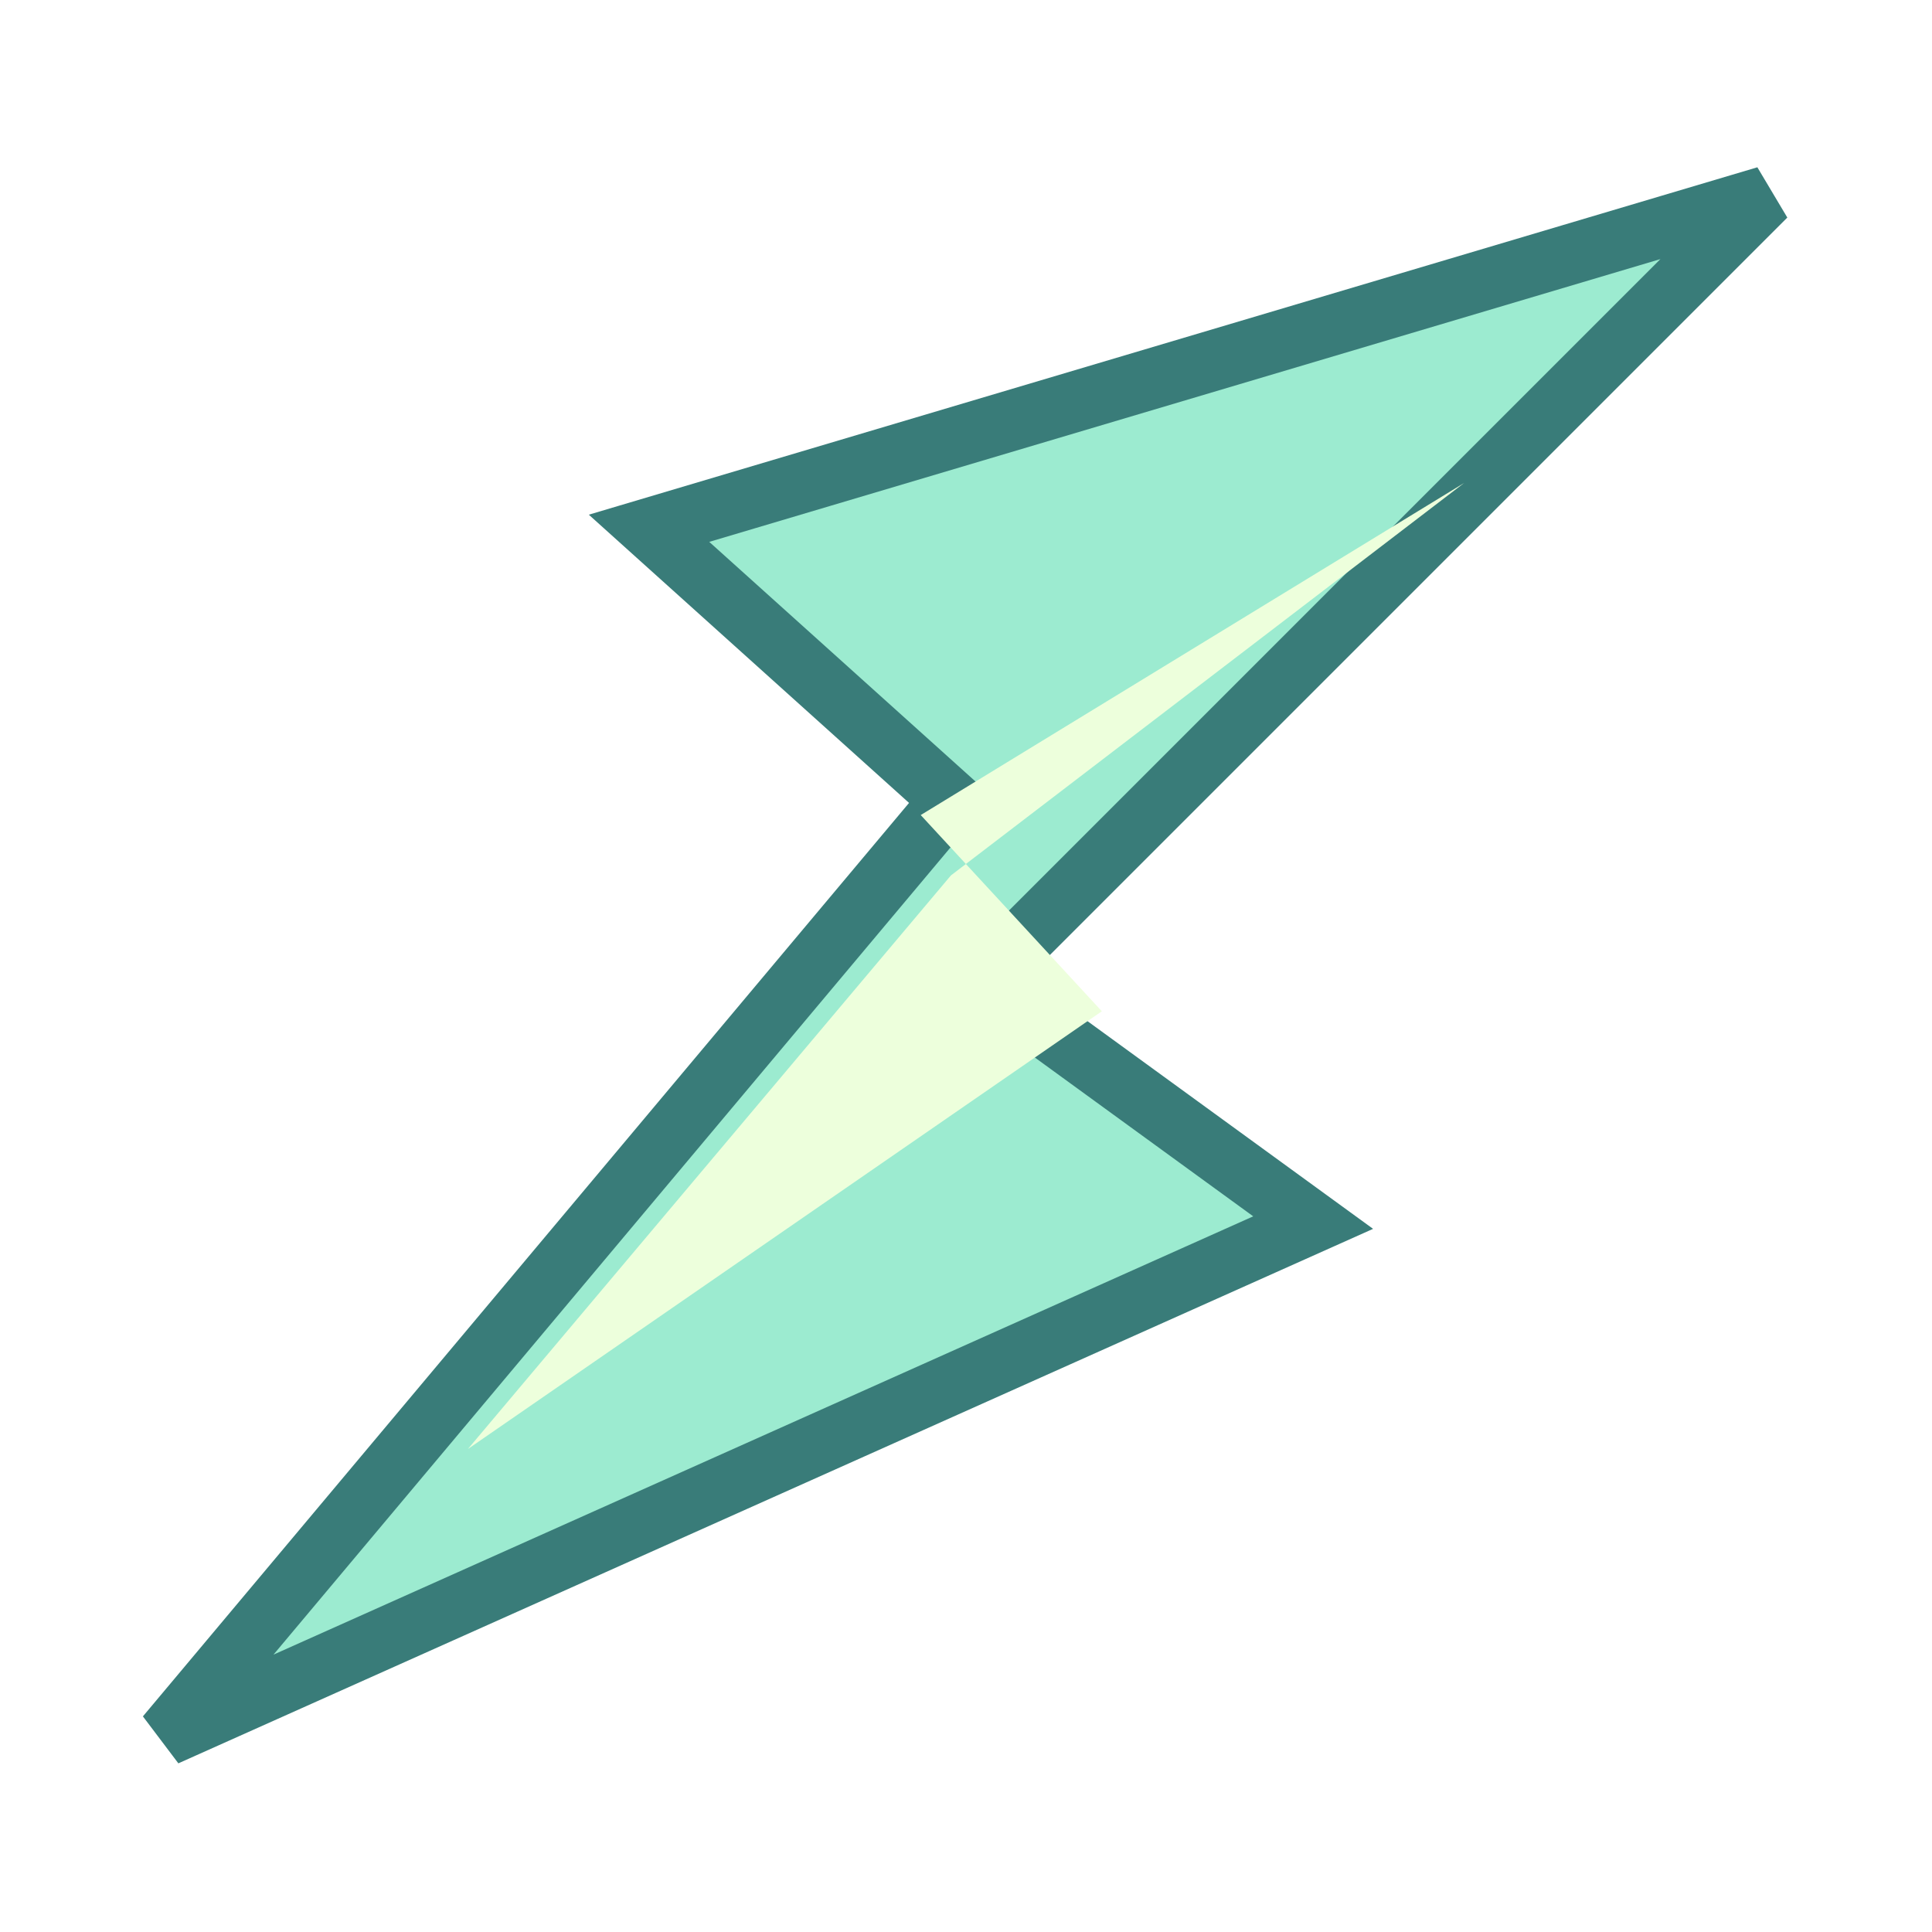
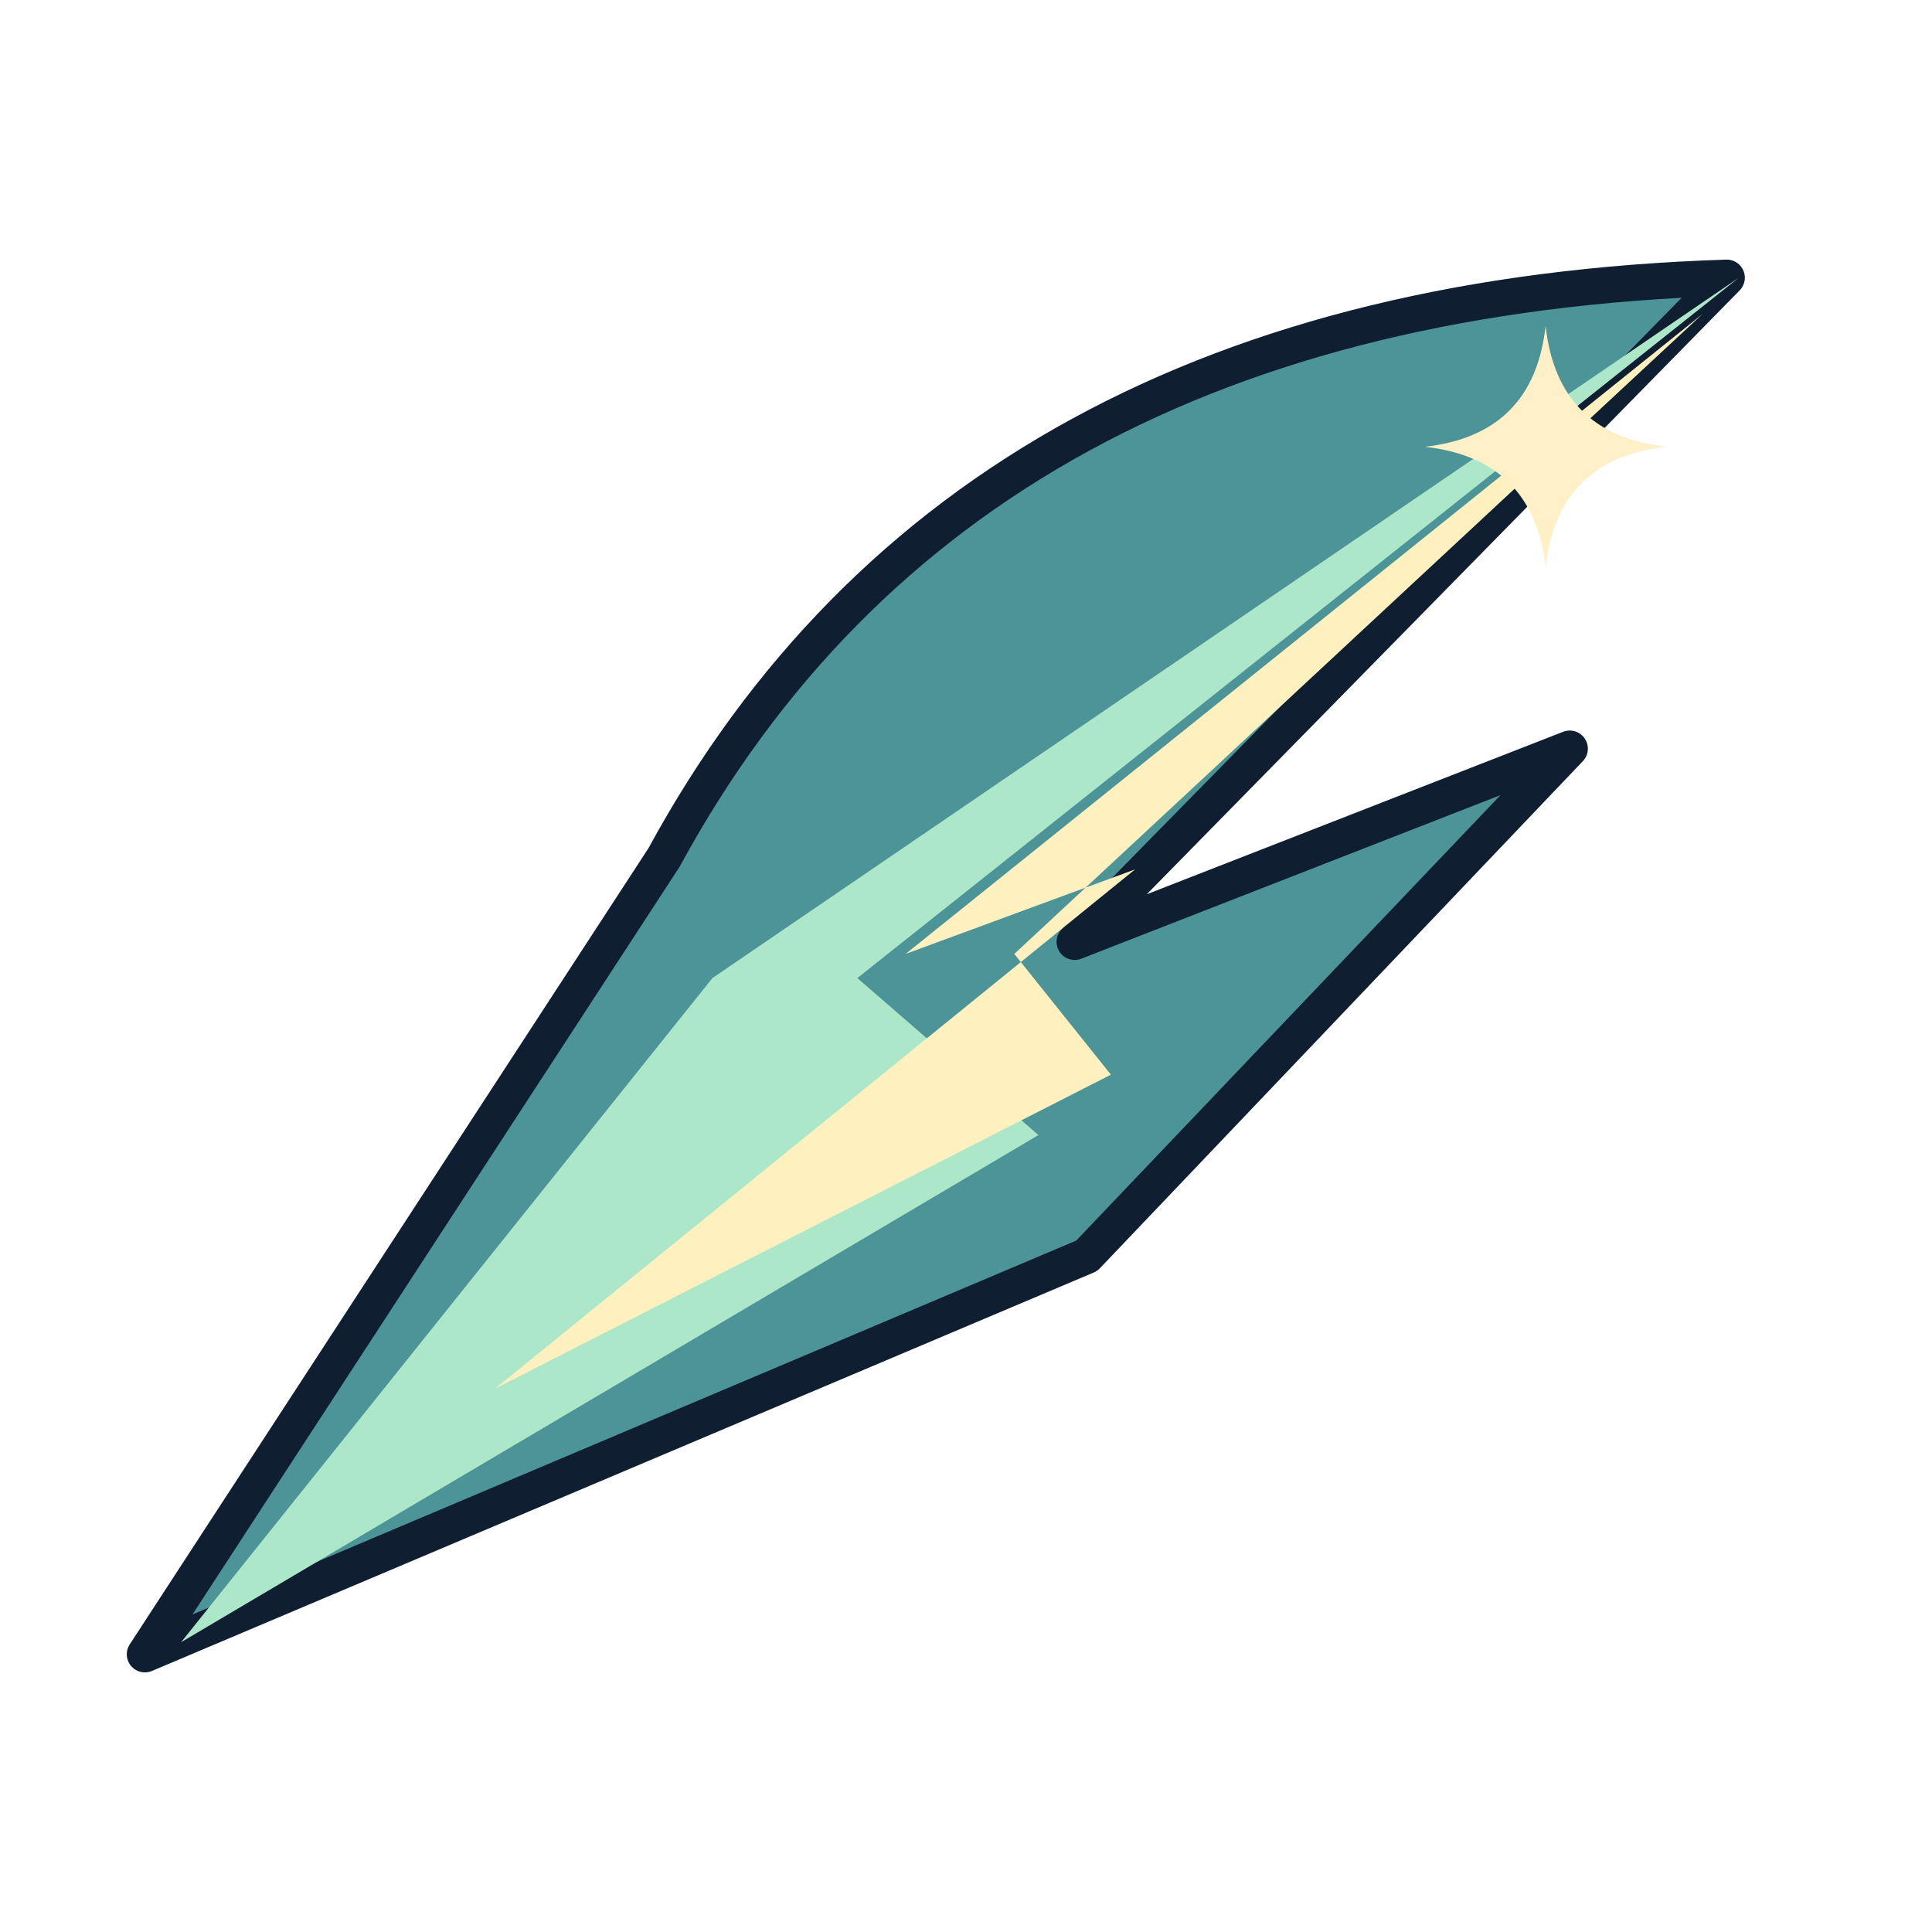
- <svg xmlns="http://www.w3.org/2000/svg" width="128" height="128" viewBox="0 0 128 128">
-   <path d="M117 13L43 35l20 18 -52 62 76 -34 -22 -16Z" fill="#9cebd0" stroke="#397c79" stroke-width="4" />
-   <path d="M97 32L63 58 31 96 73 67 61 54Z" fill="#edffdc" />
+ <svg xmlns="http://www.w3.org/2000/svg" width="160" height="160" viewBox="0 0 160 160">
+   <defs>
+     <linearGradient id="cape" x1="0" y1="0" x2=".8" y2="1">
+       <stop stop-color="#7bc7ae" />
+       <stop offset=".5" stop-color="#3c938f" />
+       <stop offset="1" stop-color="#204b65" />
+     </linearGradient>
+     <linearGradient id="rose" x1="0" y1="0" x2=".6" y2="1">
+       <stop stop-color="#ffd0a0" />
+       <stop offset=".4" stop-color="#dc857e" />
+       <stop offset="1" stop-color="#793e66" />
+     </linearGradient>
+     <linearGradient id="stone" x1="0" y1="0" x2="1" y2="1">
+       <stop stop-color="#8aa2a4" />
+       <stop offset=".55" stop-color="#536574" />
+       <stop offset="1" stop-color="#303a57" />
+     </linearGradient>
+     <linearGradient id="royal" x1="0" y1="0" x2="1" y2="1">
+       <stop stop-color="#c07b89" />
+       <stop offset=".45" stop-color="#62455f" />
+       <stop offset="1" stop-color="#263b55" />
+     </linearGradient>
+     <radialGradient id="light">
+       <stop stop-color="#fff2b7" stop-opacity=".75" />
+       <stop offset=".2" stop-color="#f2bf67" stop-opacity=".3" />
+       <stop offset="1" stop-color="#e7b36c" stop-opacity="0" />
+     </radialGradient>
+     <radialGradient id="blue">
+       <stop stop-color="#80cbbb" stop-opacity=".16" />
+       <stop offset="1" stop-color="#488b9b" stop-opacity="0" />
+     </radialGradient>
+     <linearGradient id="sky" x1="0" y1="0" x2="0" y2="1">
+       <stop stop-color="#101c35" />
+       <stop offset=".7" stop-color="#234350" />
+       <stop offset="1" stop-color="#162d3c" />
+     </linearGradient>
+     <linearGradient id="fog" x1="0" y1="0" x2="0" y2="1">
+       <stop stop-color="#afdcca" stop-opacity="0" />
+       <stop offset=".5" stop-color="#a9d6c5" stop-opacity=".1" />
+       <stop offset="1" stop-color="#afdcca" stop-opacity="0" />
+     </linearGradient>
+     <clipPath id="frame-clip">
+       <rect width="160" height="160" />
+     </clipPath>
+   </defs>
+   <path d="M143 23Q80 25 55 71L12 137L90 104L130 62L89 78Z" fill="#4d9499" stroke="#101e32" stroke-width="3" stroke-linecap="round" stroke-linejoin="round" />
+   <path d="M144 23L59 81L15 136L86 94L71 81Z" fill="#ade7ca" stroke="none" stroke-width="2.5" stroke-linecap="round" stroke-linejoin="round" />
+   <path d="M141 26L75 79L94 72L41 115L92 89L84 79Z" fill="#fff0bf" stroke="none" stroke-width="2.5" stroke-linecap="round" stroke-linejoin="round" />
+   <path d="M128 27Q129 36 138 37Q129 38 128 47Q127 38 118 37Q127 36 128 27" fill="#fff0c7" stroke="none" stroke-width="2.5" stroke-linecap="round" stroke-linejoin="round" />
</svg>
